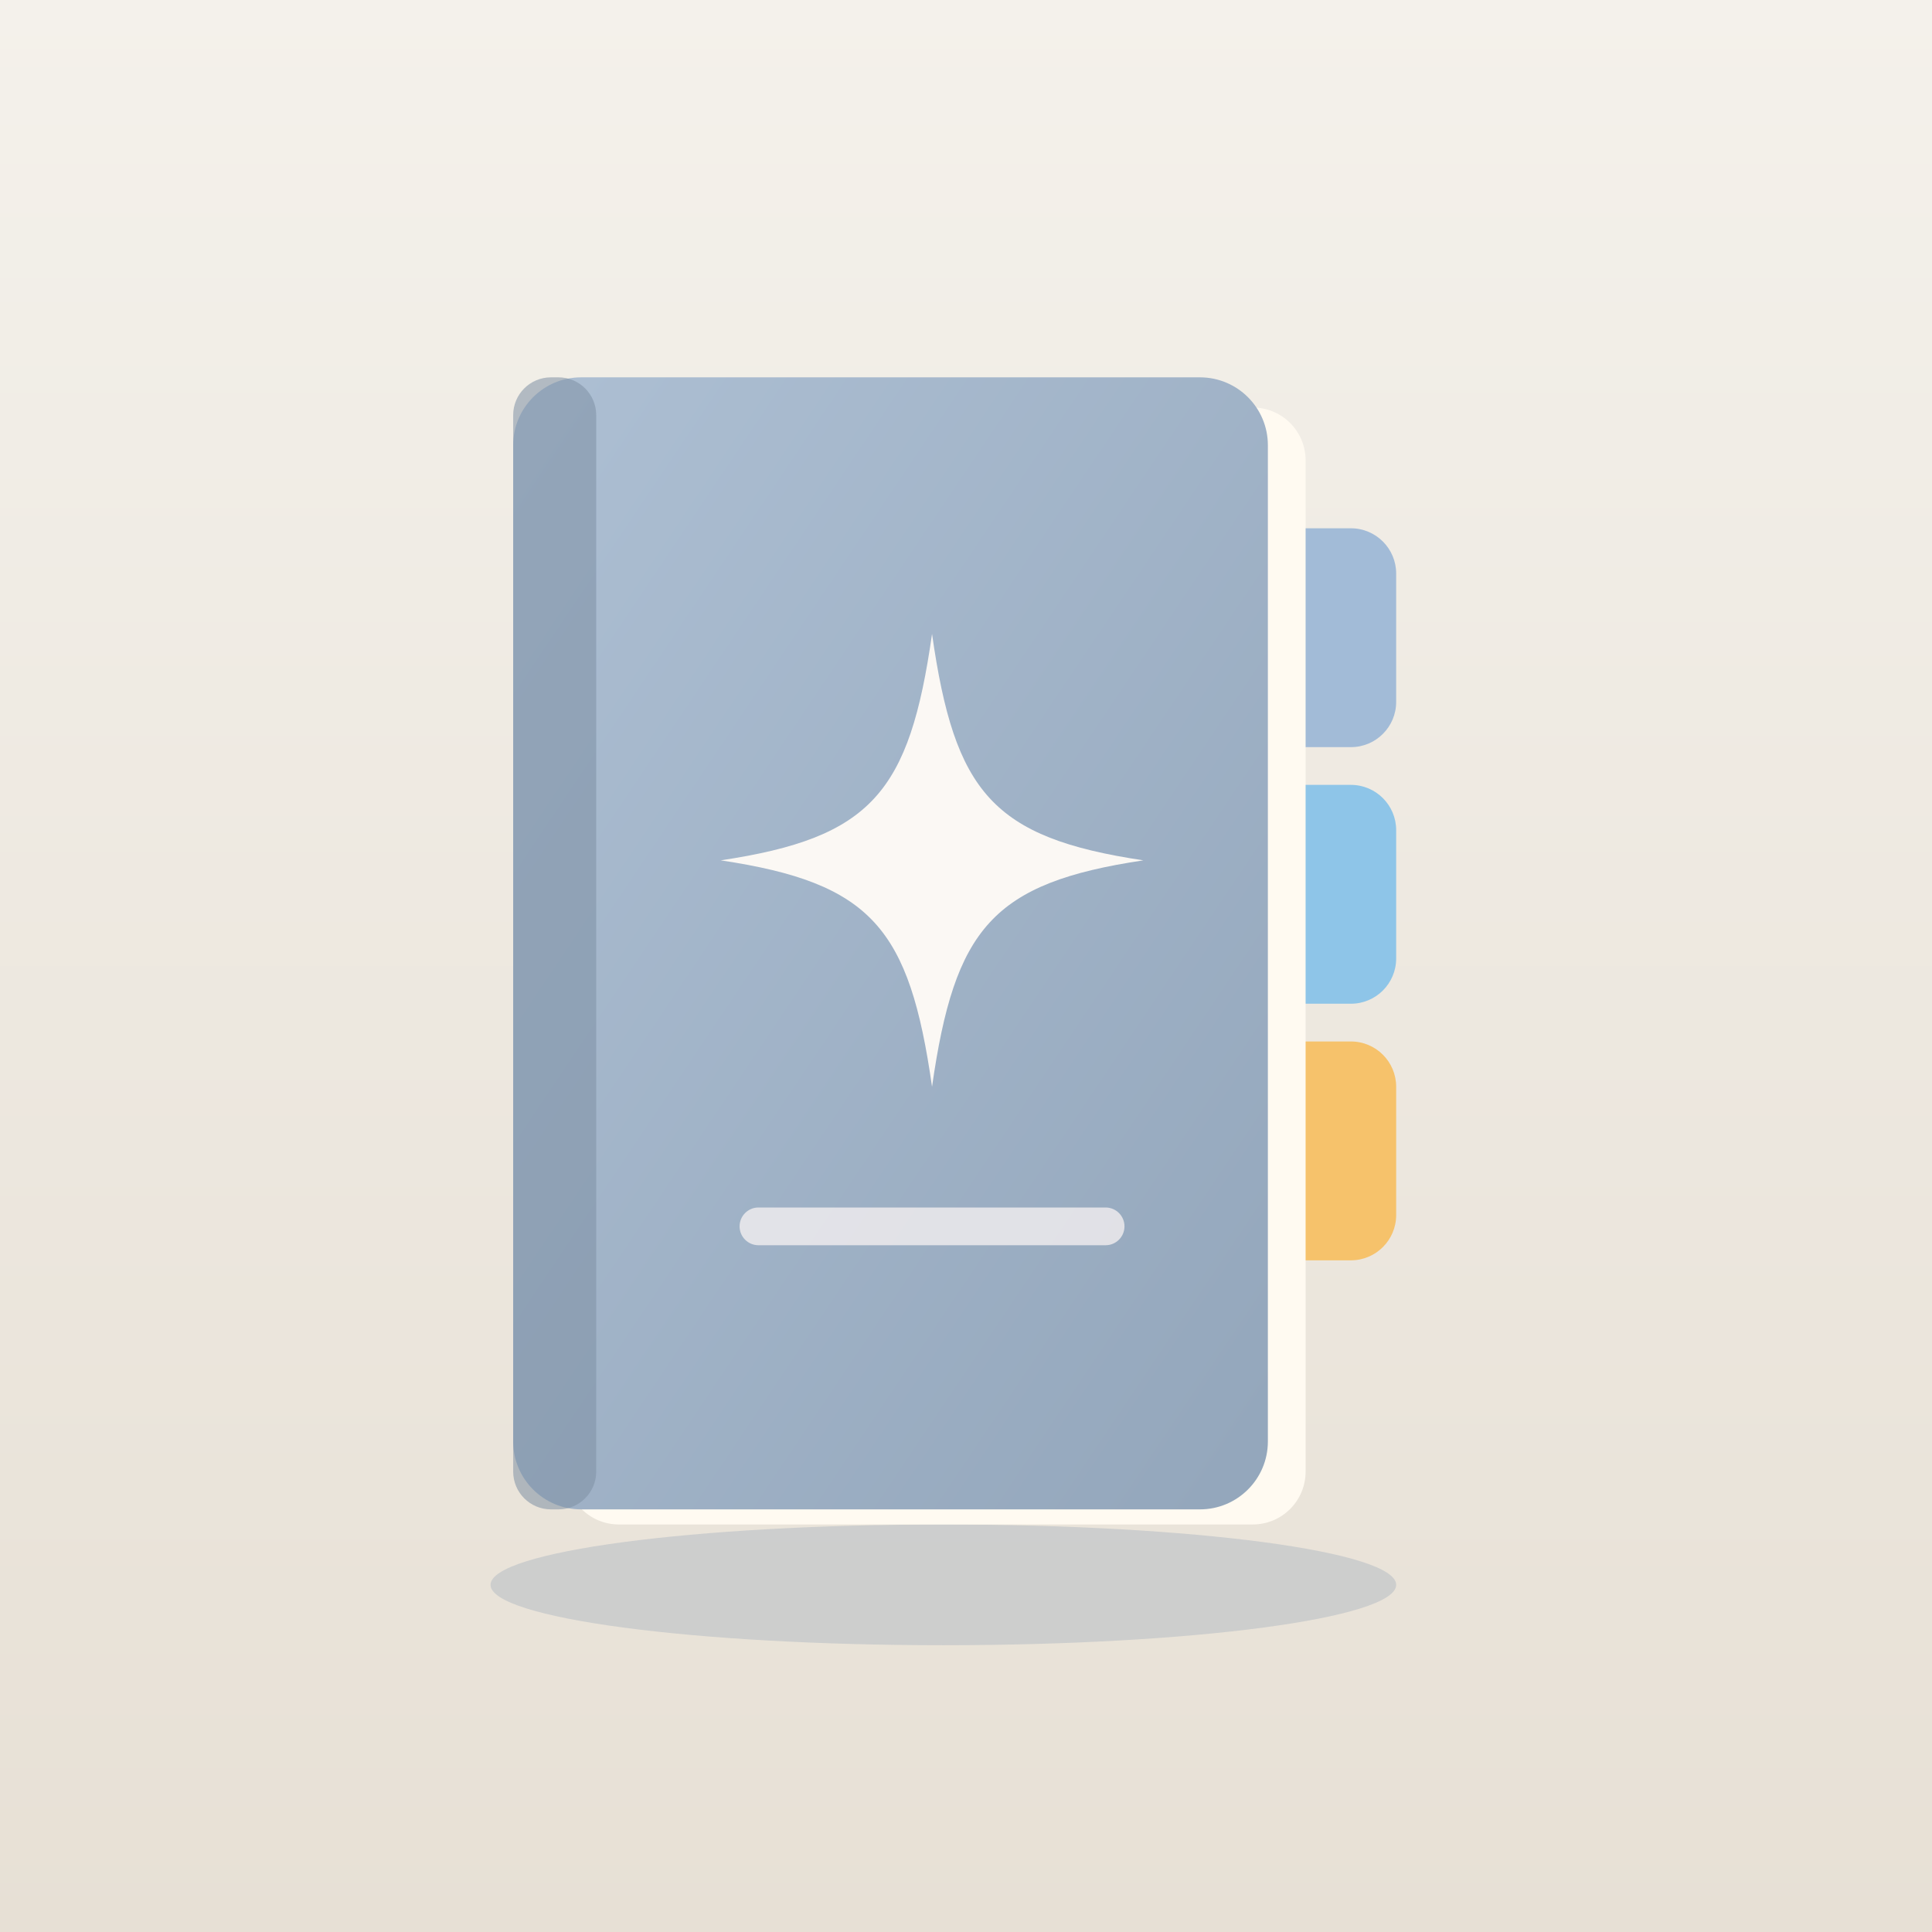
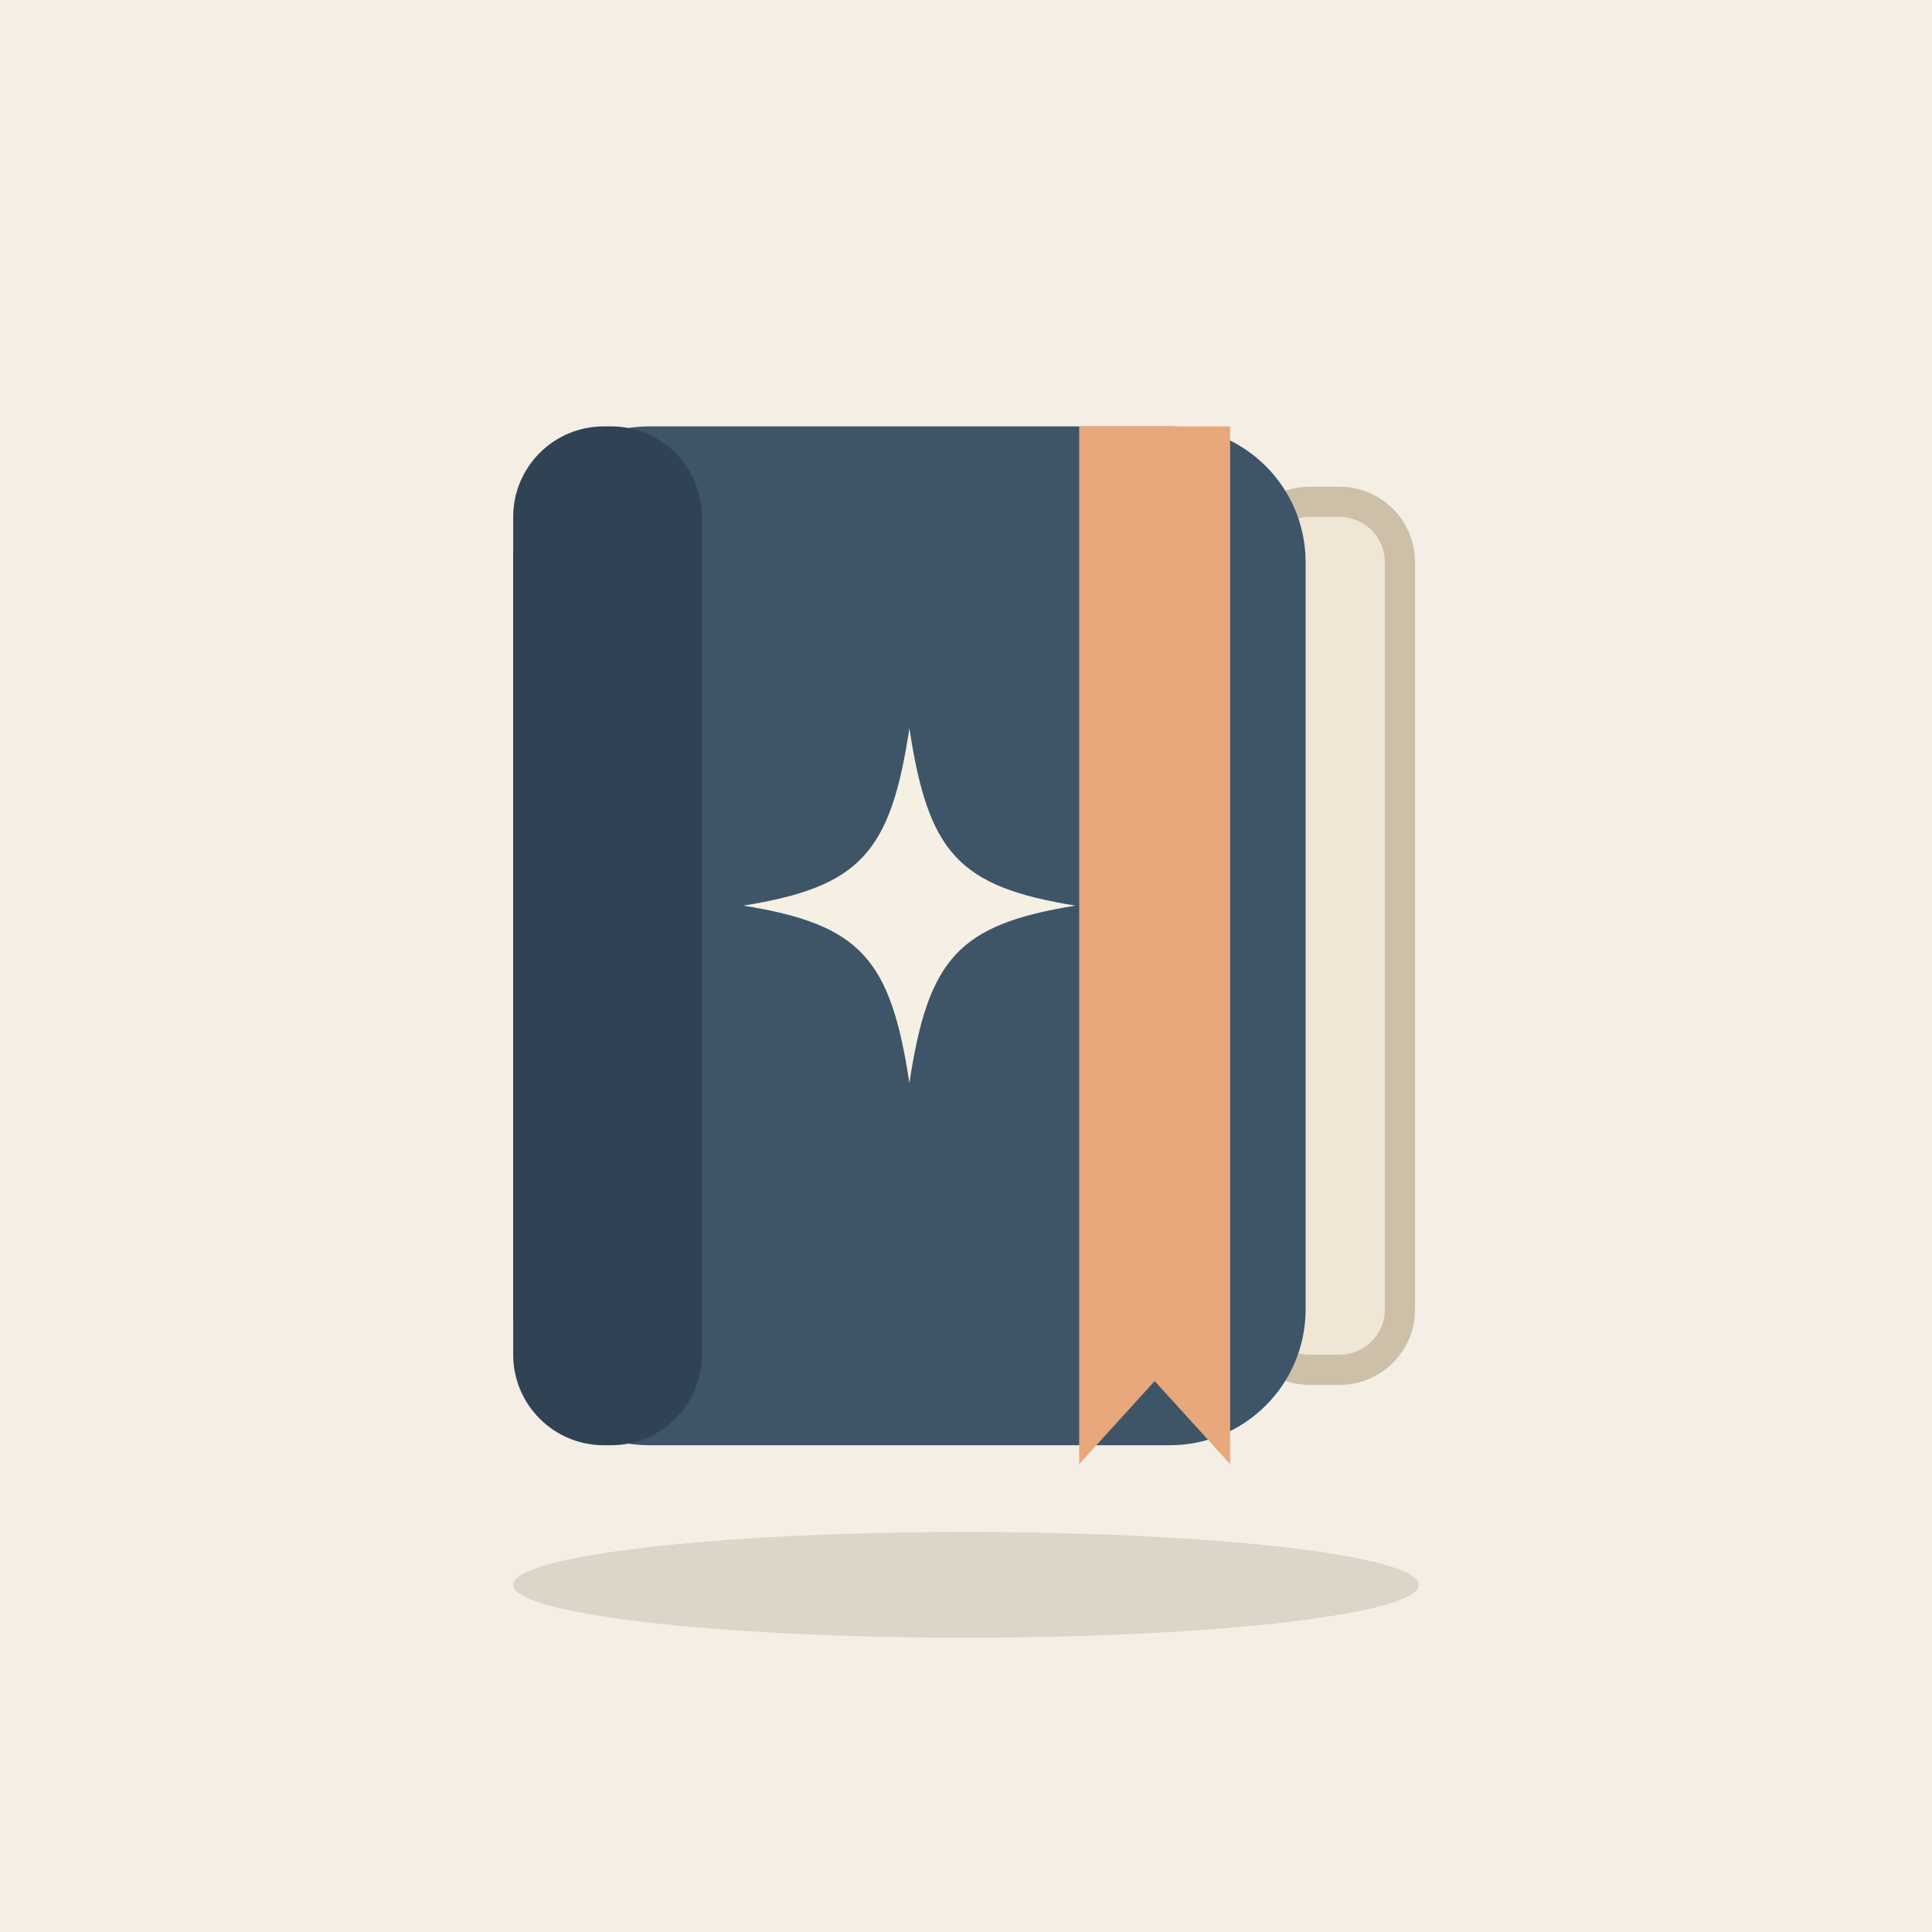
<svg xmlns="http://www.w3.org/2000/svg" viewBox="0 0 512 512" width="100%" height="100%" preserveAspectRatio="xMidYMid meet">
-   <defs>
-     <linearGradient id="bg" x1="0" y1="0" x2="0" y2="1">
-       <stop offset="0" stop-color="#f4f1eb" />
-       <stop offset="1" stop-color="#e7e0d5" />
-     </linearGradient>
-     <linearGradient id="cover" x1="0" y1="0" x2="1" y2="1">
-       <stop offset="0" stop-color="#adbfd3" />
-       <stop offset="1" stop-color="#93a6bb" />
-     </linearGradient>
-   </defs>
-   <rect width="512" height="512" fill="url(#bg)" />
-   <ellipse cx="250" cy="420" rx="120" ry="16" fill="#97a6b8" opacity="0.35" />
-   <rect x="318" y="140" width="52" height="58" rx="12" fill="#a2bbd7" />
-   <rect x="318" y="208" width="52" height="58" rx="12" fill="#8ec5e8" />
-   <rect x="318" y="276" width="52" height="58" rx="12" fill="#f6c26b" />
-   <rect x="150" y="108" width="196" height="296" rx="14" fill="#fffaf1" />
-   <rect x="136" y="100" width="200" height="300" rx="18" fill="url(#cover)" />
-   <rect x="136" y="100" width="22" height="300" rx="10" fill="#7e90a4" opacity="0.55" />
-   <path d="M247 168C253 210 263 222 303 228C263 234 253 246 247 288C241 246 231 234 191 228C231 222 241 210 247 168Z" fill="#fbf8f4" />
-   <rect x="196" y="320" width="102" height="10" rx="5" fill="#fff8f6" opacity="0.7" />
+   <rect width="512" height="512" fill="#f4eee4" />
+   <ellipse cx="256" cy="420" rx="120" ry="14" fill="#8a7a66" opacity=".22" />
+   <g transform="translate(96 88) scale(10)">
+     <rect x="23.5" y="4.5" width="4" height="23" rx="1.6" fill="#efe6d6" stroke="#cdbfa8" stroke-width=".8" />
+     <rect x="4" y="2.5" width="21" height="27" rx="3.6" fill="#3e5568" />
+     <rect x="4" y="2.5" width="5" height="27" rx="2.4" fill="#2f4354" />
+     <path d="M19 2.5h4v27.5l-2-2.2-2 2.2Z" fill="#e8a87c" />
+     <path d="M14.5 10.5c.5 3.3 1.3 4.2 4.4 4.7-3.1.5-3.9 1.4-4.4 4.7-.5-3.3-1.3-4.2-4.4-4.7 3.1-.5 3.9-1.4 4.4-4.7Z" fill="#f6efe3" />
+   </g>
</svg>
